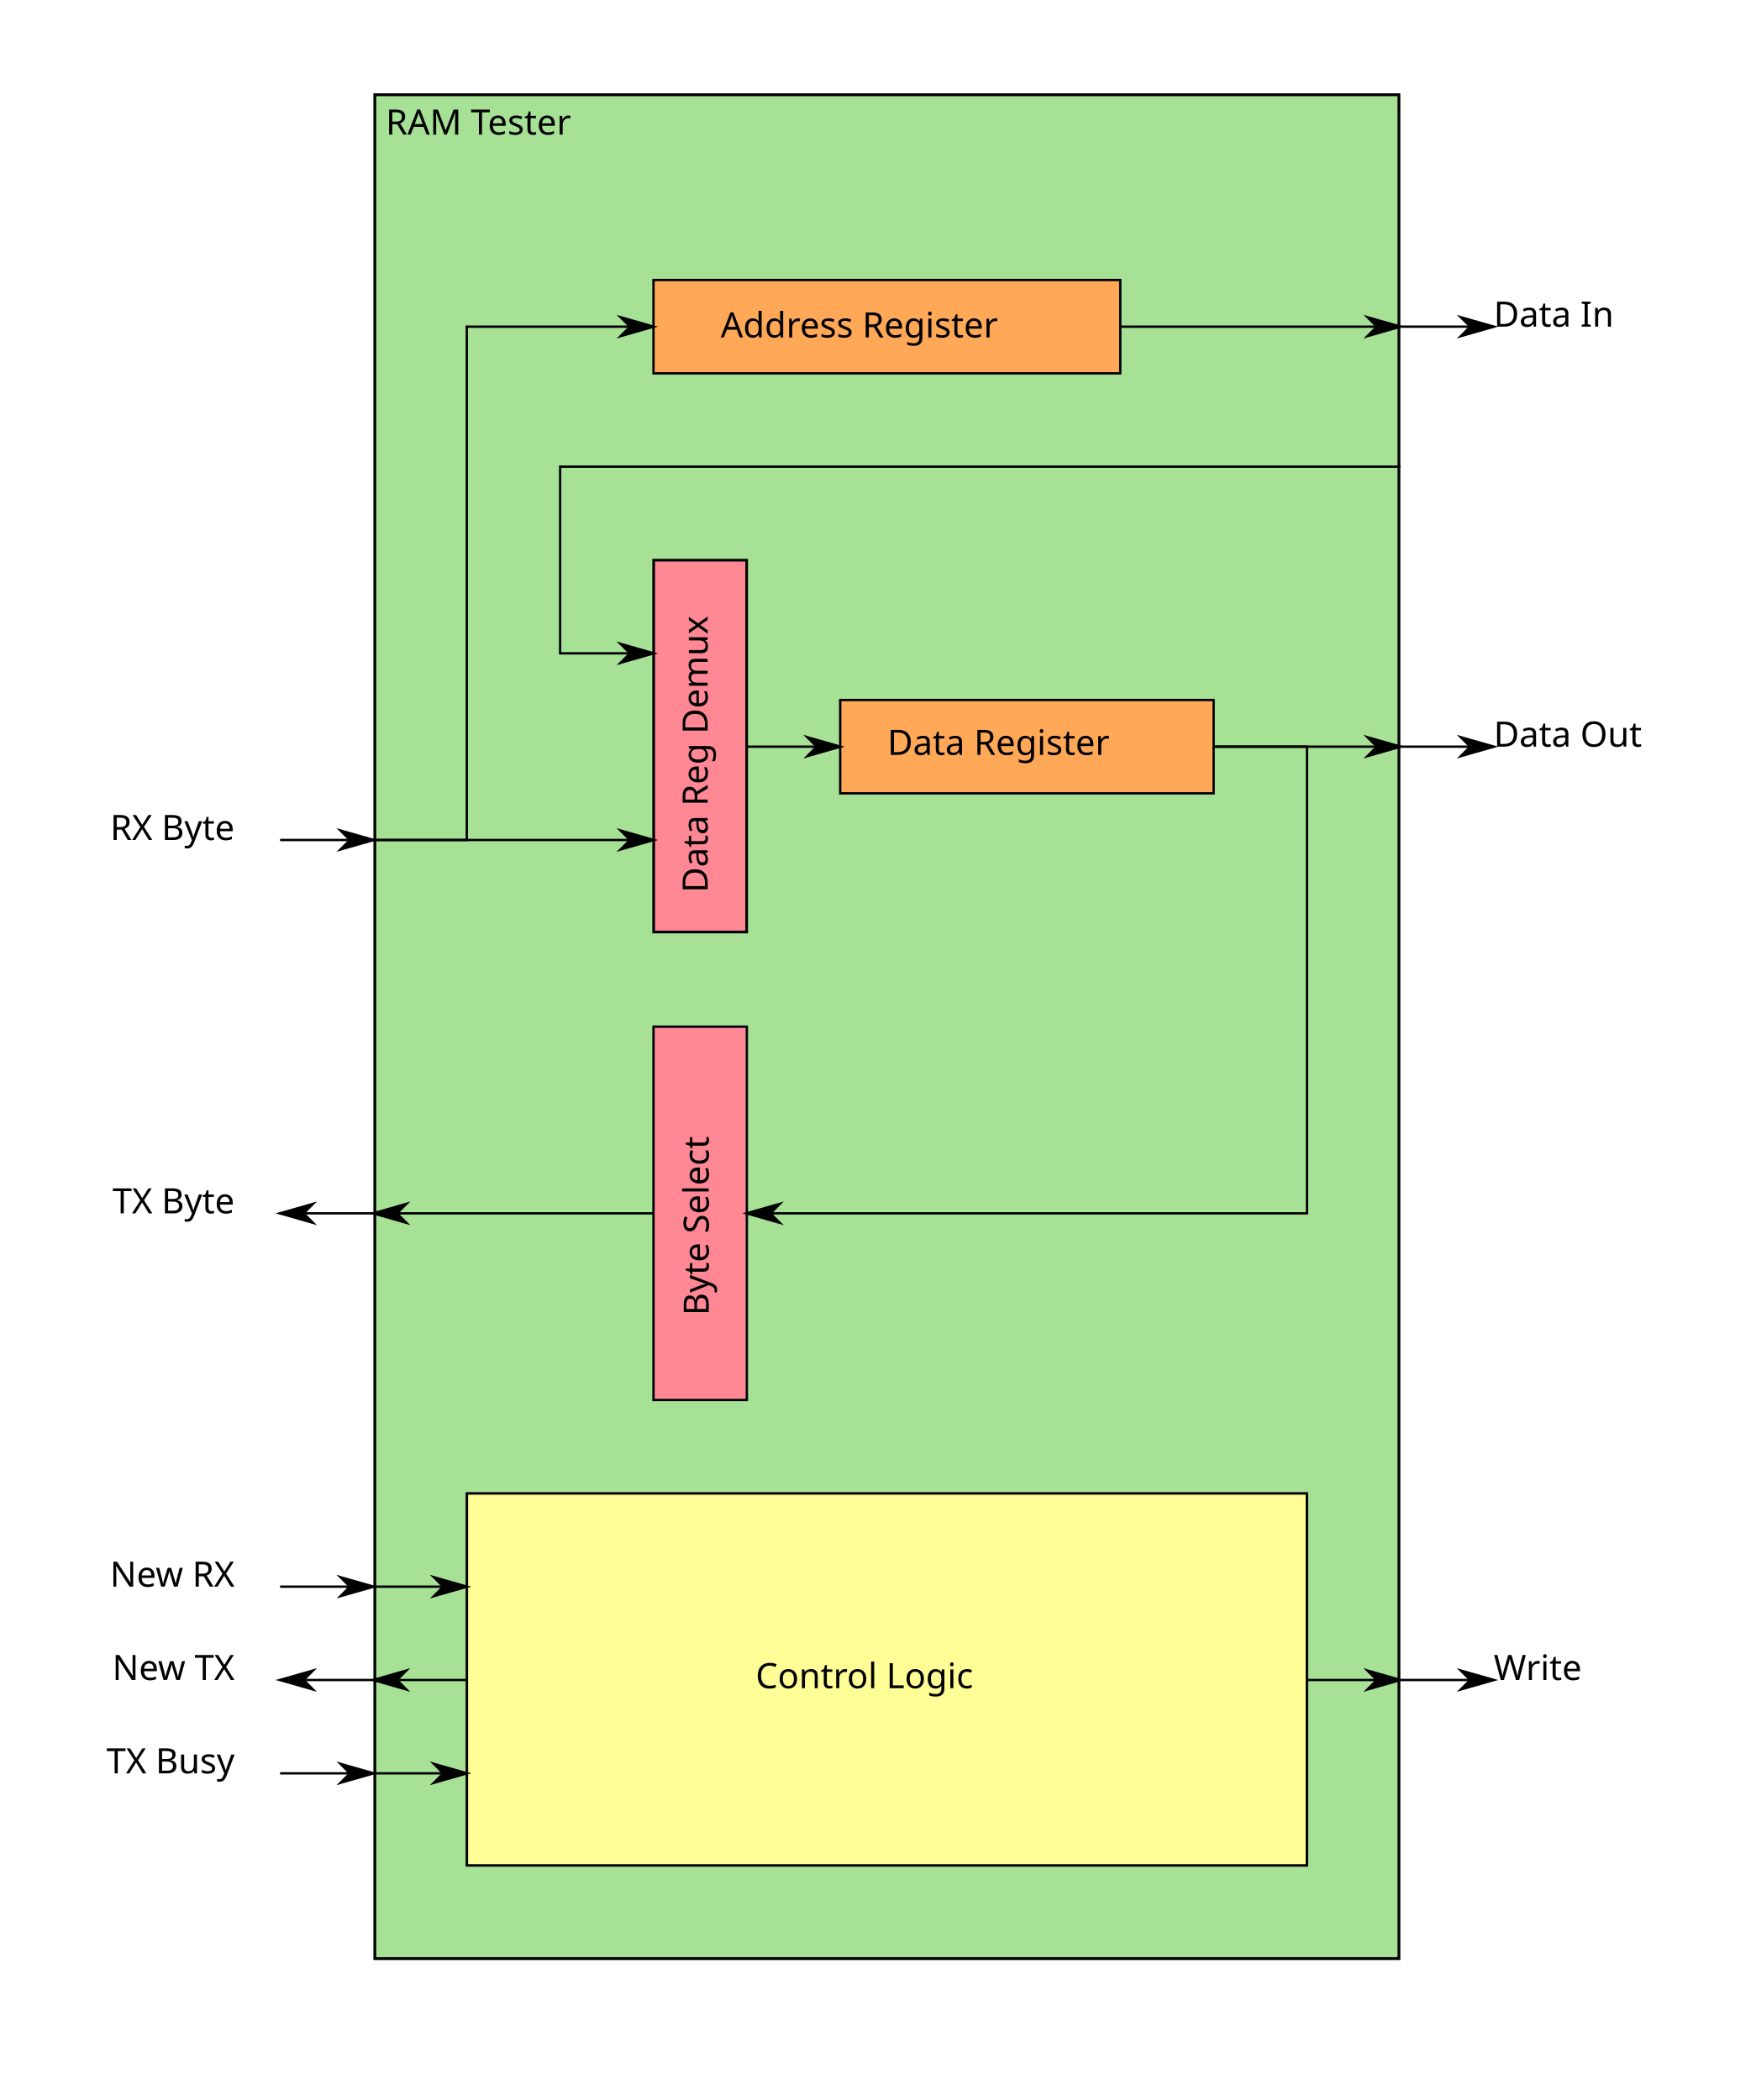
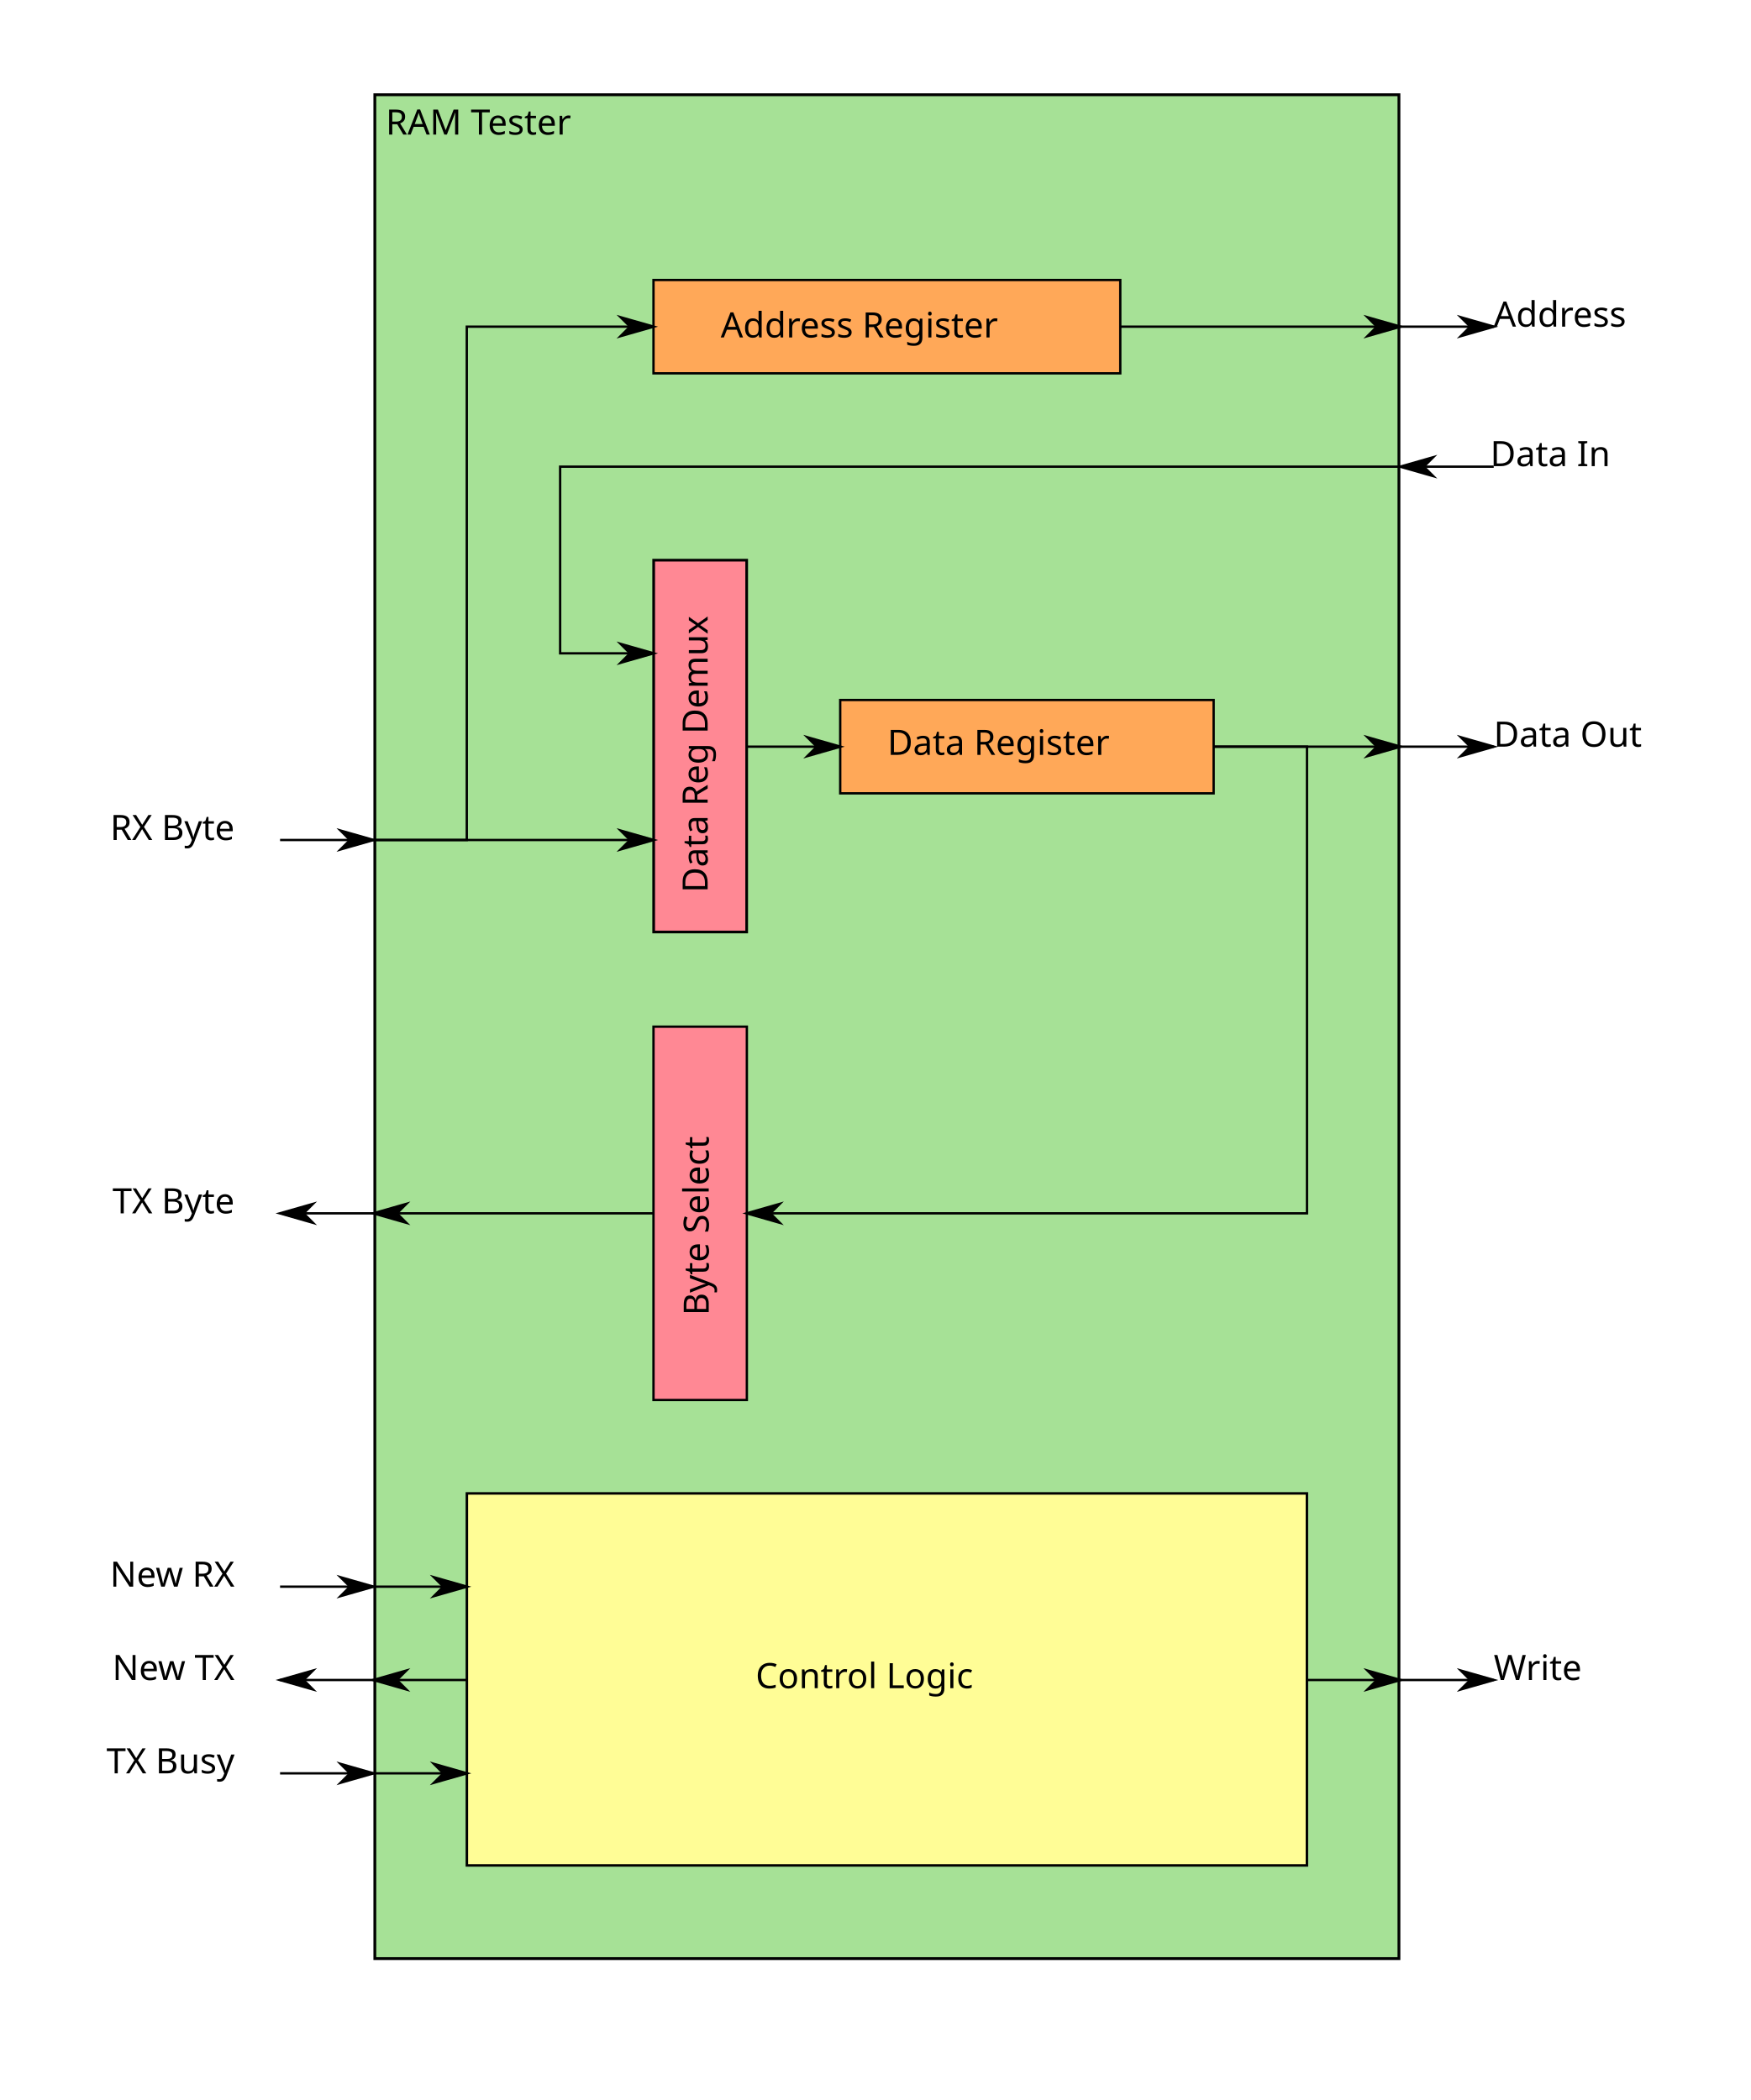
<svg xmlns="http://www.w3.org/2000/svg" width="750" height="900" viewBox="0 0 750 900" id="svg2" version="1.1">
  <defs id="defs4">
+     <marker orient="auto" refY="0.0" refX="0.0" id="marker4508" style="overflow:visible;">
+       <path id="path4255" d="M 0.0,0.0 L 5.0,-5.0 L -12.5,0.0 L 5.0,5.0 L 0.0,0.0 z " style="fill-rule:evenodd;stroke:#000000;stroke-width:1pt;stroke-opacity:1;fill:#000000;fill-opacity:1" transform="scale(0.8) rotate(180) translate(12.5,0)" />
+     </marker>
    <marker orient="auto" refY="0" refX="0" id="marker4999" style="overflow:visible">
      <path id="path5001" d="M 0,0 5,-5 -12.5,0 5,5 0,0 Z" style="fill:#000000;fill-opacity:1;fill-rule:evenodd;stroke:#000000;stroke-width:1pt;stroke-opacity:1" transform="matrix(-0.8,0,0,-0.8,-10,0)" />
    </marker>
    <marker orient="auto" refY="0" refX="0" id="marker4989" style="overflow:visible">
      <path id="path4991" d="M 0,0 5,-5 -12.5,0 5,5 0,0 Z" style="fill:#000000;fill-opacity:1;fill-rule:evenodd;stroke:#000000;stroke-width:1pt;stroke-opacity:1" transform="matrix(-0.8,0,0,-0.8,-10,0)" />
    </marker>
    <marker orient="auto" refY="0" refX="0" id="marker4979" style="overflow:visible">
      <path id="path4981" d="M 0,0 5,-5 -12.5,0 5,5 0,0 Z" style="fill:#000000;fill-opacity:1;fill-rule:evenodd;stroke:#000000;stroke-width:1pt;stroke-opacity:1" transform="matrix(-0.8,0,0,-0.8,-10,0)" />
    </marker>
    <marker orient="auto" refY="0" refX="0" id="marker4961" style="overflow:visible">
      <path id="path4963" d="M 0,0 5,-5 -12.5,0 5,5 0,0 Z" style="fill:#000000;fill-opacity:1;fill-rule:evenodd;stroke:#000000;stroke-width:1pt;stroke-opacity:1" transform="matrix(-0.8,0,0,-0.8,-10,0)" />
    </marker>
    <marker orient="auto" refY="0" refX="0" id="marker4955" style="overflow:visible">
      <path id="path4957" d="M 0,0 5,-5 -12.5,0 5,5 0,0 Z" style="fill:#000000;fill-opacity:1;fill-rule:evenodd;stroke:#000000;stroke-width:1pt;stroke-opacity:1" transform="matrix(-0.8,0,0,-0.8,-10,0)" />
    </marker>
    <marker orient="auto" refY="0" refX="0" id="marker4949" style="overflow:visible">
      <path id="path4951" d="M 0,0 5,-5 -12.5,0 5,5 0,0 Z" style="fill:#000000;fill-opacity:1;fill-rule:evenodd;stroke:#000000;stroke-width:1pt;stroke-opacity:1" transform="matrix(-0.8,0,0,-0.8,-10,0)" />
    </marker>
    <marker orient="auto" refY="0" refX="0" id="marker4939" style="overflow:visible">
      <path id="path4941" d="M 0,0 5,-5 -12.5,0 5,5 0,0 Z" style="fill:#000000;fill-opacity:1;fill-rule:evenodd;stroke:#000000;stroke-width:1pt;stroke-opacity:1" transform="matrix(-0.8,0,0,-0.8,-10,0)" />
    </marker>
    <marker orient="auto" refY="0" refX="0" id="marker4929" style="overflow:visible">
      <path id="path4931" d="M 0,0 5,-5 -12.5,0 5,5 0,0 Z" style="fill:#000000;fill-opacity:1;fill-rule:evenodd;stroke:#000000;stroke-width:1pt;stroke-opacity:1" transform="matrix(-0.8,0,0,-0.8,-10,0)" />
    </marker>
    <marker orient="auto" refY="0" refX="0" id="marker4915" style="overflow:visible">
      <path id="path4917" d="M 0,0 5,-5 -12.5,0 5,5 0,0 Z" style="fill:#000000;fill-opacity:1;fill-rule:evenodd;stroke:#000000;stroke-width:1pt;stroke-opacity:1" transform="matrix(-0.8,0,0,-0.8,-10,0)" />
    </marker>
    <marker orient="auto" refY="0" refX="0" id="marker4909" style="overflow:visible">
      <path id="path4911" d="M 0,0 5,-5 -12.5,0 5,5 0,0 Z" style="fill:#000000;fill-opacity:1;fill-rule:evenodd;stroke:#000000;stroke-width:1pt;stroke-opacity:1" transform="matrix(-0.8,0,0,-0.8,-10,0)" />
    </marker>
    <marker orient="auto" refY="0" refX="0" id="marker4903" style="overflow:visible">
      <path id="path4905" d="M 0,0 5,-5 -12.5,0 5,5 0,0 Z" style="fill:#000000;fill-opacity:1;fill-rule:evenodd;stroke:#000000;stroke-width:1pt;stroke-opacity:1" transform="matrix(-0.8,0,0,-0.8,-10,0)" />
    </marker>
    <marker orient="auto" refY="0" refX="0" id="marker4897" style="overflow:visible">
      <path id="path4899" d="M 0,0 5,-5 -12.5,0 5,5 0,0 Z" style="fill:#000000;fill-opacity:1;fill-rule:evenodd;stroke:#000000;stroke-width:1pt;stroke-opacity:1" transform="matrix(-0.8,0,0,-0.8,-10,0)" />
    </marker>
    <marker orient="auto" refY="0" refX="0" id="marker4889" style="overflow:visible">
      <path id="path4891" d="M 0,0 5,-5 -12.5,0 5,5 0,0 Z" style="fill:#000000;fill-opacity:1;fill-rule:evenodd;stroke:#000000;stroke-width:1pt;stroke-opacity:1" transform="matrix(-0.8,0,0,-0.8,-10,0)" />
    </marker>
    <marker orient="auto" refY="0" refX="0" id="marker4883" style="overflow:visible">
      <path id="path4885" d="M 0,0 5,-5 -12.5,0 5,5 0,0 Z" style="fill:#000000;fill-opacity:1;fill-rule:evenodd;stroke:#000000;stroke-width:1pt;stroke-opacity:1" transform="matrix(-0.8,0,0,-0.8,-10,0)" />
    </marker>
    <marker orient="auto" refY="0" refX="0" id="marker4877" style="overflow:visible">
      <path id="path4879" d="M 0,0 5,-5 -12.5,0 5,5 0,0 Z" style="fill:#000000;fill-opacity:1;fill-rule:evenodd;stroke:#000000;stroke-width:1pt;stroke-opacity:1" transform="matrix(-0.8,0,0,-0.8,-10,0)" />
    </marker>
    <marker orient="auto" refY="0" refX="0" id="marker4865" style="overflow:visible">
      <path id="path4867" d="M 0,0 5,-5 -12.5,0 5,5 0,0 Z" style="fill:#000000;fill-opacity:1;fill-rule:evenodd;stroke:#000000;stroke-width:1pt;stroke-opacity:1" transform="matrix(-0.8,0,0,-0.8,-10,0)" />
    </marker>
    <marker orient="auto" refY="0" refX="0" id="marker4859" style="overflow:visible">
      <path id="path4861" d="M 0,0 5,-5 -12.5,0 5,5 0,0 Z" style="fill:#000000;fill-opacity:1;fill-rule:evenodd;stroke:#000000;stroke-width:1pt;stroke-opacity:1" transform="matrix(-0.8,0,0,-0.8,-10,0)" />
    </marker>
    <marker orient="auto" refY="0" refX="0" id="marker4853" style="overflow:visible">
      <path id="path4855" d="M 0,0 5,-5 -12.5,0 5,5 0,0 Z" style="fill:#000000;fill-opacity:1;fill-rule:evenodd;stroke:#000000;stroke-width:1pt;stroke-opacity:1" transform="matrix(-0.8,0,0,-0.8,-10,0)" />
    </marker>
    <marker orient="auto" refY="0" refX="0" id="marker4847" style="overflow:visible">
      <path id="path4849" d="M 0,0 5,-5 -12.5,0 5,5 0,0 Z" style="fill:#000000;fill-opacity:1;fill-rule:evenodd;stroke:#000000;stroke-width:1pt;stroke-opacity:1" transform="matrix(-0.8,0,0,-0.8,-10,0)" />
    </marker>
    <marker orient="auto" refY="0" refX="0" id="marker4841" style="overflow:visible">
      <path id="path4843" d="M 0,0 5,-5 -12.5,0 5,5 0,0 Z" style="fill:#000000;fill-opacity:1;fill-rule:evenodd;stroke:#000000;stroke-width:1pt;stroke-opacity:1" transform="matrix(-0.8,0,0,-0.8,-10,0)" />
    </marker>
    <marker orient="auto" refY="0" refX="0" id="marker4823" style="overflow:visible">
      <path id="path4825" d="M 0,0 5,-5 -12.5,0 5,5 0,0 Z" style="fill:#000000;fill-opacity:1;fill-rule:evenodd;stroke:#000000;stroke-width:1pt;stroke-opacity:1" transform="matrix(-0.8,0,0,-0.8,-10,0)" />
    </marker>
    <marker orient="auto" refY="0" refX="0" id="marker4817" style="overflow:visible">
      <path id="path4819" d="M 0,0 5,-5 -12.5,0 5,5 0,0 Z" style="fill:#000000;fill-opacity:1;fill-rule:evenodd;stroke:#000000;stroke-width:1pt;stroke-opacity:1" transform="matrix(-0.8,0,0,-0.8,-10,0)" />
    </marker>
    <marker orient="auto" refY="0" refX="0" id="marker4812" style="overflow:visible">
      <path id="path4559" d="M 0,0 5,-5 -12.5,0 5,5 0,0 Z" style="fill:#000000;fill-opacity:1;fill-rule:evenodd;stroke:#000000;stroke-width:1pt;stroke-opacity:1" transform="matrix(-0.8,0,0,-0.8,-10,0)" />
    </marker>
    <marker orient="auto" refY="0" refX="0" id="Arrow1Lend" style="overflow:visible">
      <path id="path4267" d="M 0,0 5,-5 -12.5,0 5,5 0,0 Z" style="fill-rule:evenodd;stroke:#000000;stroke-width:1pt" transform="matrix(-0.8,0,0,-0.8,-10,0)" />
    </marker>
    <marker orient="auto" refY="0" refX="0" id="marker4556" style="overflow:visible">
      <path id="path4558" d="M 0,0 5,-5 -12.5,0 5,5 0,0 Z" style="fill:#000000;fill-opacity:1;fill-rule:evenodd;stroke:#000000;stroke-width:1pt;stroke-opacity:1" transform="matrix(-0.8,0,0,-0.8,-10,0)" />
    </marker>
  </defs>
  <g id="layer1" transform="translate(0,-152.3622)">
    <rect style="opacity:1;fill:#a6e196;fill-opacity:1;stroke:#000000;stroke-width:1.208;stroke-miterlimit:4;stroke-dasharray:none;stroke-opacity:1" id="rect3338" width="438.792" height="798.792" x="160.604" y="192.966" />
    <rect style="fill:#ffa858;fill-opacity:1;fill-rule:evenodd;stroke:#000000;stroke-width:1px;stroke-linecap:butt;stroke-linejoin:miter;stroke-opacity:1" id="rect4542" width="200" height="40" x="280" y="272.362" />
    <text xml:space="preserve" style="font-style:normal;font-variant:normal;font-weight:normal;font-stretch:normal;font-size:15px;line-height:125%;font-family:sans-serif;-inkscape-font-specification:'sans-serif, Normal';text-align:center;letter-spacing:0px;word-spacing:0px;writing-mode:lr-tb;text-anchor:middle;fill:#000000;fill-opacity:1;stroke:none;stroke-width:1px;stroke-linecap:butt;stroke-linejoin:miter;stroke-opacity:1" x="377.955" y="296.976" id="text4544">
      <tspan id="tspan4546" x="377.955" y="296.976">Address Register</tspan>
    </text>
    <rect style="fill:#ff8894;fill-opacity:1;fill-rule:evenodd;stroke:#000000;stroke-width:1.15px;stroke-linecap:butt;stroke-linejoin:miter;stroke-opacity:1" id="rect4548" width="39.85" height="159.35" x="280.075" y="392.437" />
    <text xml:space="preserve" style="font-style:normal;font-variant:normal;font-weight:normal;font-stretch:normal;font-size:15px;line-height:125%;font-family:sans-serif;-inkscape-font-specification:'sans-serif, Normal';text-align:start;letter-spacing:0px;word-spacing:0px;writing-mode:lr-tb;text-anchor:start;fill:#000000;fill-opacity:1;stroke:none;stroke-width:1px;stroke-linecap:butt;stroke-linejoin:miter;stroke-opacity:1" x="-534.939" y="303.201" id="text4827" transform="matrix(0,-1,1,0,0,0)">
      <tspan id="tspan4829" x="-534.939" y="303.201">Data Reg Demux</tspan>
    </text>
    <rect style="fill:#ffa858;fill-opacity:1;fill-rule:evenodd;stroke:#000000;stroke-width:1px;stroke-linecap:butt;stroke-linejoin:miter;stroke-opacity:1" id="rect4833" width="160" height="40" x="360" y="452.362" />
    <text xml:space="preserve" style="font-style:normal;font-variant:normal;font-weight:normal;font-stretch:normal;font-size:15px;line-height:125%;font-family:sans-serif;-inkscape-font-specification:'sans-serif, Normal';text-align:center;letter-spacing:0px;word-spacing:0px;writing-mode:lr-tb;text-anchor:middle;fill:#000000;fill-opacity:1;stroke:none;stroke-width:1px;stroke-linecap:butt;stroke-linejoin:miter;stroke-opacity:1" x="437.585" y="475.871" id="text4835">
      <tspan id="tspan4837" x="437.585" y="475.871">Data Register</tspan>
    </text>
    <path style="fill:none;fill-rule:evenodd;stroke:#000000;stroke-width:1px;stroke-linecap:butt;stroke-linejoin:miter;stroke-opacity:1;marker-end:url(#marker4841)" d="m 320,472.362 40,0" id="path4839" />
    <path style="fill:none;fill-rule:evenodd;stroke:#000000;stroke-width:1px;stroke-linecap:butt;stroke-linejoin:miter;stroke-opacity:1;marker-end:url(#marker4847)" d="m 600,352.362 -360,0 0,80 40,0" id="path4845" />
    <path style="fill:none;fill-rule:evenodd;stroke:#000000;stroke-width:1px;stroke-linecap:butt;stroke-linejoin:miter;stroke-opacity:1;marker-end:url(#marker4853)" d="m 160,512.362 120,0" id="path4851" />
    <path style="fill:none;fill-rule:evenodd;stroke:#000000;stroke-width:1px;stroke-linecap:butt;stroke-linejoin:miter;stroke-opacity:1;marker-end:url(#marker4859)" d="m 160,512.362 40,0 0,-220 80,0" id="path4857" />
    <path style="fill:none;fill-rule:evenodd;stroke:#000000;stroke-width:1px;stroke-linecap:butt;stroke-linejoin:miter;stroke-opacity:1;marker-end:url(#marker4865)" d="m 520,472.362 80,0" id="path4863" />
    <rect style="fill:#ff8894;fill-opacity:1;fill-rule:evenodd;stroke:#000000;stroke-width:1px;stroke-linecap:butt;stroke-linejoin:miter;stroke-opacity:1" id="rect4869" width="40" height="160" x="280" y="592.362" />
    <text xml:space="preserve" style="font-style:normal;font-variant:normal;font-weight:normal;font-stretch:normal;font-size:15px;line-height:125%;font-family:sans-serif;-inkscape-font-specification:'sans-serif, Normal';text-align:start;letter-spacing:0px;word-spacing:0px;writing-mode:lr-tb;text-anchor:start;fill:#000000;fill-opacity:1;stroke:none;stroke-width:1px;stroke-linecap:butt;stroke-linejoin:miter;stroke-opacity:1" x="-716.145" y="303.663" id="text4871" transform="matrix(0,-1,1,0,0,0)">
      <tspan id="tspan4873" x="-716.145" y="303.663">Byte Select</tspan>
    </text>
    <path style="fill:none;fill-rule:evenodd;stroke:#000000;stroke-width:1px;stroke-linecap:butt;stroke-linejoin:miter;stroke-opacity:1;marker-end:url(#marker4877)" d="m 520,472.362 40,0 0,200 -240,0" id="path4875" />
    <path style="fill:none;fill-rule:evenodd;stroke:#000000;stroke-width:1px;stroke-linecap:butt;stroke-linejoin:miter;stroke-opacity:1;marker-end:url(#marker4883)" d="m 280,672.362 -120,0" id="path4881" />
    <path style="fill:none;fill-rule:evenodd;stroke:#000000;stroke-width:1px;stroke-linecap:butt;stroke-linejoin:miter;stroke-opacity:1;marker-end:url(#marker4889)" d="m 480,292.362 120,0" id="path4887" />
    <rect style="fill:#fffd96;fill-opacity:1;fill-rule:evenodd;stroke:#000000;stroke-width:1.067px;stroke-linecap:butt;stroke-linejoin:miter;stroke-opacity:1" id="rect4893" width="359.933" height="159.433" x="200.034" y="792.396" />
    <path style="fill:none;fill-rule:evenodd;stroke:#000000;stroke-width:1px;stroke-linecap:butt;stroke-linejoin:miter;stroke-opacity:1;marker-end:url(#marker4897)" d="m 160,832.362 40,0" id="path4895" />
    <path style="fill:none;fill-rule:evenodd;stroke:#000000;stroke-width:1px;stroke-linecap:butt;stroke-linejoin:miter;stroke-opacity:1;marker-end:url(#marker4903)" d="m 200,872.362 -40,0" id="path4901" />
    <path style="fill:none;fill-rule:evenodd;stroke:#000000;stroke-width:1px;stroke-linecap:butt;stroke-linejoin:miter;stroke-opacity:1;marker-end:url(#marker4909)" d="m 160,912.362 40,0" id="path4907" />
    <path style="fill:none;fill-rule:evenodd;stroke:#000000;stroke-width:1px;stroke-linecap:butt;stroke-linejoin:miter;stroke-opacity:1;marker-end:url(#marker4915)" d="m 560,872.362 40,0" id="path4913" />
    <text xml:space="preserve" style="font-style:normal;font-variant:normal;font-weight:normal;font-stretch:normal;font-size:15px;line-height:125%;font-family:sans-serif;-inkscape-font-specification:'sans-serif, Normal';text-align:start;letter-spacing:0px;word-spacing:0px;writing-mode:lr-tb;text-anchor:start;fill:#000000;fill-opacity:1;stroke:none;stroke-width:1px;stroke-linecap:butt;stroke-linejoin:miter;stroke-opacity:1" x="323.759" y="875.871" id="text4919">
      <tspan id="tspan4921" x="323.759" y="875.871">Control Logic</tspan>
    </text>
    <text xml:space="preserve" style="font-style:normal;font-variant:normal;font-weight:normal;font-stretch:normal;font-size:15px;line-height:125%;font-family:sans-serif;-inkscape-font-specification:'sans-serif, Normal';text-align:start;letter-spacing:0px;word-spacing:0px;writing-mode:lr-tb;text-anchor:start;fill:#000000;fill-opacity:1;stroke:none;stroke-width:1px;stroke-linecap:butt;stroke-linejoin:miter;stroke-opacity:1" x="165.27" y="210.039" id="text4923">
      <tspan id="tspan4925" x="165.27" y="210.039">RAM Tester</tspan>
    </text>
    <path style="fill:none;fill-rule:evenodd;stroke:#000000;stroke-width:1px;stroke-linecap:butt;stroke-linejoin:miter;stroke-opacity:1;marker-end:url(#marker4929)" d="m 120,512.362 40,0" id="path4927" />
    <text xml:space="preserve" style="font-style:normal;font-variant:normal;font-weight:normal;font-stretch:normal;font-size:15px;line-height:125%;font-family:sans-serif;-inkscape-font-specification:'sans-serif, Normal';text-align:end;letter-spacing:0px;word-spacing:0px;writing-mode:lr-tb;text-anchor:end;fill:#000000;fill-opacity:1;stroke:none;stroke-width:1px;stroke-linecap:butt;stroke-linejoin:miter;stroke-opacity:1" x="120" y="512.362" id="text4933">
      <tspan id="tspan4935" x="120" y="512.362">RX Byte</tspan>
    </text>
    <path style="fill:none;fill-rule:evenodd;stroke:#000000;stroke-width:1px;stroke-linecap:butt;stroke-linejoin:miter;stroke-opacity:1;marker-end:url(#marker4939)" d="m 160,672.362 -40,0" id="path4937" />
    <text xml:space="preserve" style="font-style:normal;font-variant:normal;font-weight:normal;font-stretch:normal;font-size:15px;line-height:125%;font-family:sans-serif;-inkscape-font-specification:'sans-serif, Normal';text-align:end;letter-spacing:0px;word-spacing:0px;writing-mode:lr-tb;text-anchor:end;fill:#000000;fill-opacity:1;stroke:none;stroke-width:1px;stroke-linecap:butt;stroke-linejoin:miter;stroke-opacity:1" x="120" y="672.362" id="text4943">
      <tspan id="tspan4945" x="120" y="672.362">TX Byte</tspan>
    </text>
    <path style="fill:none;fill-rule:evenodd;stroke:#000000;stroke-width:1px;stroke-linecap:butt;stroke-linejoin:miter;stroke-opacity:1;marker-end:url(#marker4949)" d="m 120,832.362 40,0" id="path4947" />
    <path style="fill:none;fill-rule:evenodd;stroke:#000000;stroke-width:1px;stroke-linecap:butt;stroke-linejoin:miter;stroke-opacity:1;marker-end:url(#marker4955)" d="m 160,872.362 -40,0" id="path4953" />
    <path style="fill:none;fill-rule:evenodd;stroke:#000000;stroke-width:1px;stroke-linecap:butt;stroke-linejoin:miter;stroke-opacity:1;marker-end:url(#marker4961)" d="m 120,912.362 40,0" id="path4959" />
    <text xml:space="preserve" style="font-style:normal;font-variant:normal;font-weight:normal;font-stretch:normal;font-size:15px;line-height:125%;font-family:sans-serif;-inkscape-font-specification:'sans-serif, Normal';text-align:end;letter-spacing:0px;word-spacing:0px;writing-mode:lr-tb;text-anchor:end;fill:#000000;fill-opacity:1;stroke:none;stroke-width:1px;stroke-linecap:butt;stroke-linejoin:miter;stroke-opacity:1" x="120" y="832.362" id="text4965">
      <tspan id="tspan4967" x="120" y="832.362">New RX</tspan>
    </text>
    <text xml:space="preserve" style="font-style:normal;font-variant:normal;font-weight:normal;font-stretch:normal;font-size:15px;line-height:125%;font-family:sans-serif;-inkscape-font-specification:'sans-serif, Normal';text-align:end;letter-spacing:0px;word-spacing:0px;writing-mode:lr-tb;text-anchor:end;fill:#000000;fill-opacity:1;stroke:none;stroke-width:1px;stroke-linecap:butt;stroke-linejoin:miter;stroke-opacity:1" x="120" y="872.362" id="text4969">
      <tspan id="tspan4971" x="120" y="872.362">New TX</tspan>
    </text>
    <text xml:space="preserve" style="font-style:normal;font-variant:normal;font-weight:normal;font-stretch:normal;font-size:15px;line-height:125%;font-family:sans-serif;-inkscape-font-specification:'sans-serif, Normal';text-align:end;letter-spacing:0px;word-spacing:0px;writing-mode:lr-tb;text-anchor:end;fill:#000000;fill-opacity:1;stroke:none;stroke-width:1px;stroke-linecap:butt;stroke-linejoin:miter;stroke-opacity:1" x="120" y="912.362" id="text4973">
      <tspan id="tspan4975" x="120" y="912.362">TX Busy</tspan>
    </text>
    <path style="fill:none;fill-rule:evenodd;stroke:#000000;stroke-width:1px;stroke-linecap:butt;stroke-linejoin:miter;stroke-opacity:1;marker-end:url(#marker4979)" d="m 600,872.362 40,0" id="path4977" />
    <text xml:space="preserve" style="font-style:normal;font-variant:normal;font-weight:normal;font-stretch:normal;font-size:15px;line-height:125%;font-family:sans-serif;-inkscape-font-specification:'sans-serif, Normal';text-align:start;letter-spacing:0px;word-spacing:0px;writing-mode:lr-tb;text-anchor:start;fill:#000000;fill-opacity:1;stroke:none;stroke-width:1px;stroke-linecap:butt;stroke-linejoin:miter;stroke-opacity:1" x="640" y="872.362" id="text4983">
      <tspan id="tspan4985" x="640" y="872.362">Write</tspan>
    </text>
    <path style="fill:none;fill-rule:evenodd;stroke:#000000;stroke-width:1px;stroke-linecap:butt;stroke-linejoin:miter;stroke-opacity:1;marker-end:url(#marker4989)" d="m 600,472.362 40,0" id="path4987" />
    <text xml:space="preserve" style="font-style:normal;font-variant:normal;font-weight:normal;font-stretch:normal;font-size:15px;line-height:125%;font-family:sans-serif;-inkscape-font-specification:'sans-serif, Normal';text-align:start;letter-spacing:0px;word-spacing:0px;writing-mode:lr-tb;text-anchor:start;fill:#000000;fill-opacity:1;stroke:none;stroke-width:1px;stroke-linecap:butt;stroke-linejoin:miter;stroke-opacity:1" x="640" y="472.362" id="text4993">
      <tspan id="tspan4995" x="640" y="472.362">Data Out</tspan>
    </text>
    <path style="fill:none;fill-rule:evenodd;stroke:#000000;stroke-width:1px;stroke-linecap:butt;stroke-linejoin:miter;stroke-opacity:1;marker-end:url(#marker4999)" d="m 600,292.362 40,0" id="path4997" />
-     <text xml:space="preserve" style="font-style:normal;font-variant:normal;font-weight:normal;font-stretch:normal;font-size:15px;line-height:125%;font-family:sans-serif;-inkscape-font-specification:'sans-serif, Normal';text-align:start;letter-spacing:0px;word-spacing:0px;writing-mode:lr-tb;text-anchor:start;fill:#000000;fill-opacity:1;stroke:none;stroke-width:1px;stroke-linecap:butt;stroke-linejoin:miter;stroke-opacity:1" x="640" y="292.362" id="text5003">
-       <tspan id="tspan5005" x="640" y="292.362">Data In</tspan>
+     <text xml:space="preserve" style="font-style:normal;font-variant:normal;font-weight:normal;font-stretch:normal;font-size:15px;line-height:125%;font-family:sans-serif;-inkscape-font-specification:'sans-serif, Normal';text-align:start;letter-spacing:0px;word-spacing:0px;writing-mode:lr-tb;text-anchor:start;fill:#000000;fill-opacity:1;stroke:none;stroke-width:1px;stroke-linecap:butt;stroke-linejoin:miter;stroke-opacity:1" x="638.528" y="352.15" id="text5003">
+       <tspan id="tspan5005" x="638.528" y="352.15">Data In</tspan>
+     </text>
+     <path style="fill:none;fill-rule:evenodd;stroke:#000000;stroke-width:1px;stroke-linecap:butt;stroke-linejoin:miter;stroke-opacity:1;marker-end:url(#marker4508)" d="m 640,352.362 -40,0" id="path4246" />
+     <text xml:space="preserve" style="font-style:normal;font-weight:normal;font-size:15px;line-height:125%;font-family:sans-serif;letter-spacing:0px;word-spacing:0px;fill:#000000;fill-opacity:1;stroke:none;stroke-width:1px;stroke-linecap:butt;stroke-linejoin:miter;stroke-opacity:1;-inkscape-font-specification:'sans-serif, Normal';font-stretch:normal;font-variant:normal;text-anchor:start;text-align:start;writing-mode:lr;" x="640" y="292.362" id="text6151">
+       <tspan id="tspan6153" x="640" y="292.362">Address</tspan>
    </text>
  </g>
</svg>
